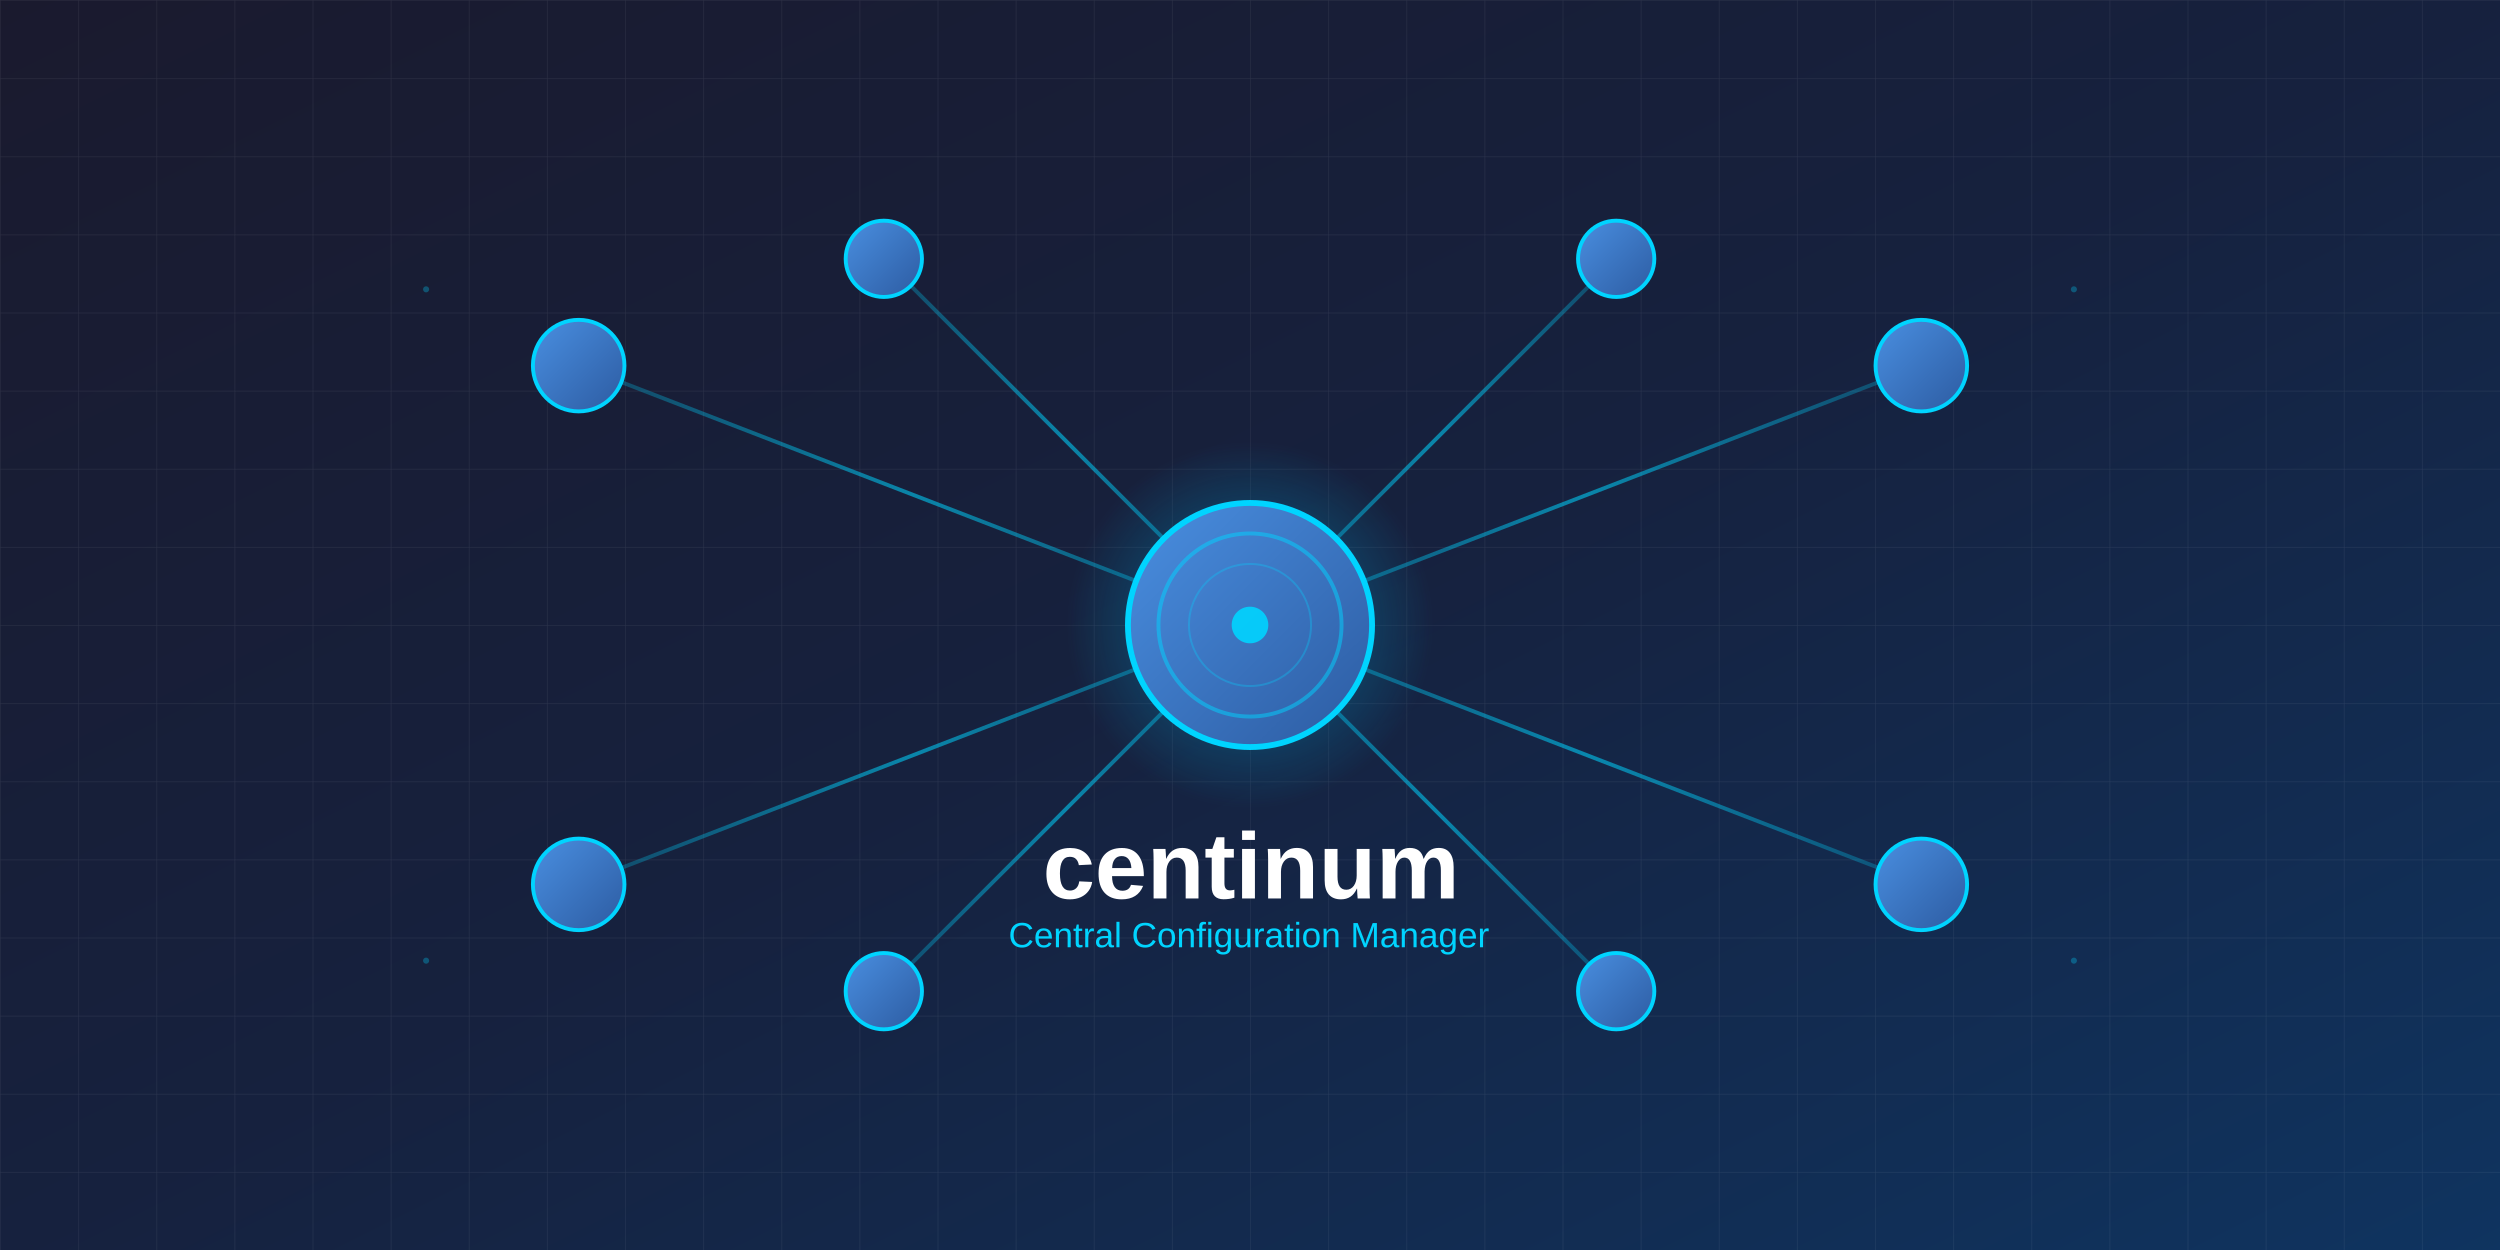
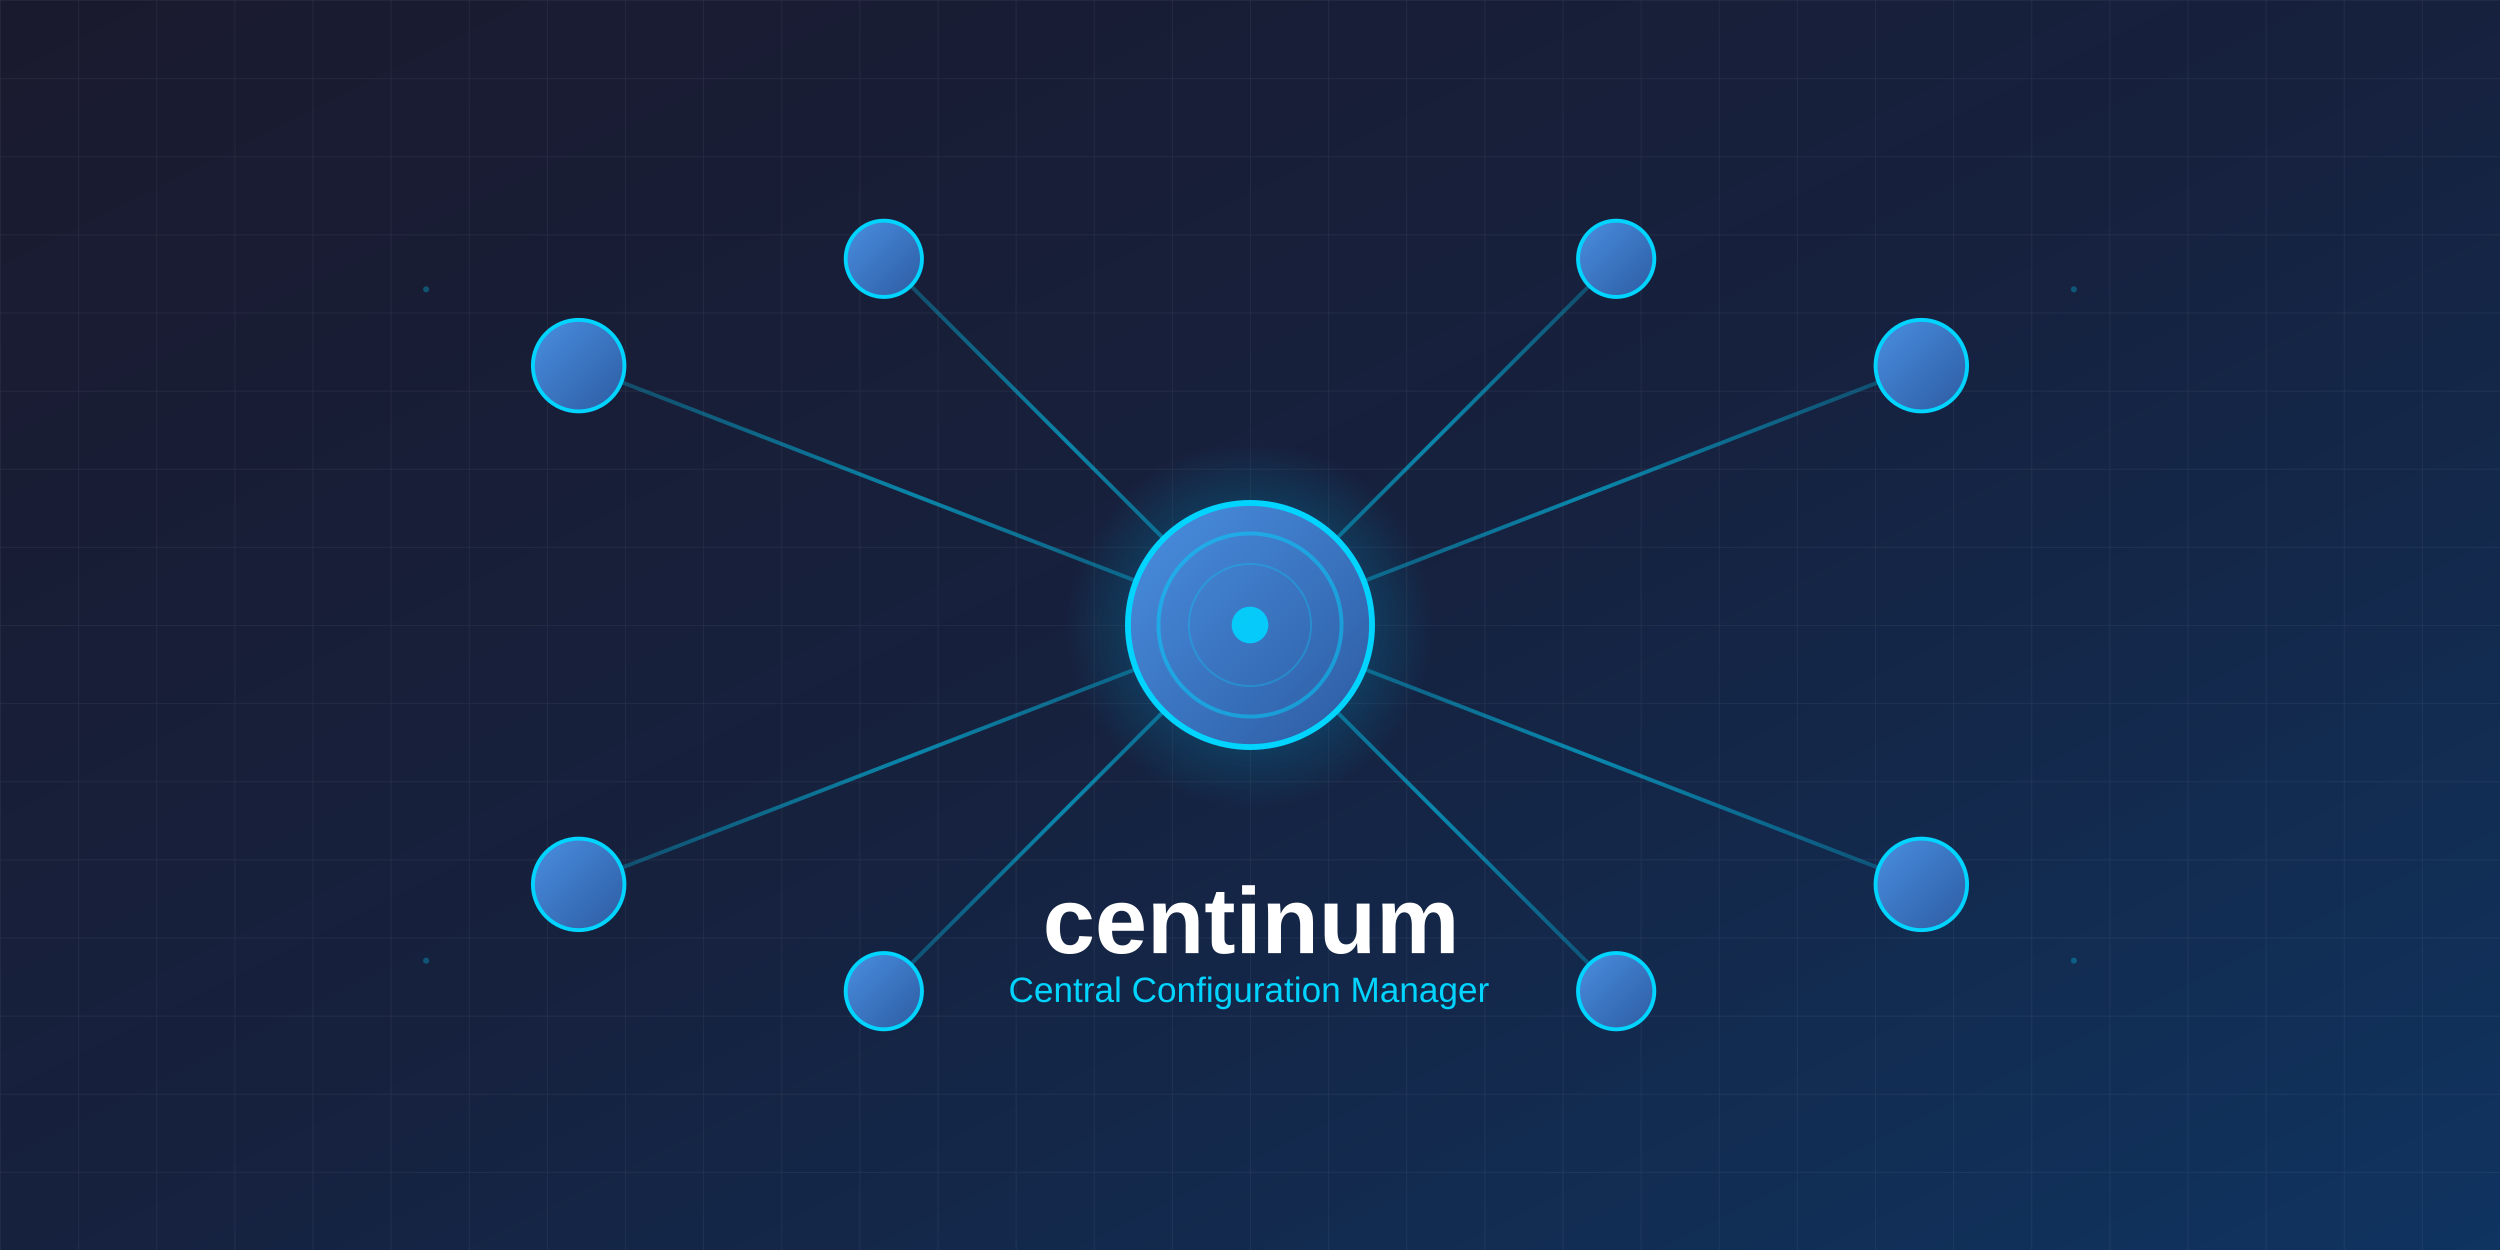
<svg xmlns="http://www.w3.org/2000/svg" xmlns:xlink="http://www.w3.org/1999/xlink" width="1280" height="640" viewBox="0 0 1280 640" version="1.1" id="svg36">
  <defs id="defs11">
    <linearGradient id="bgGradient" x1="0%" y1="0%" x2="100%" y2="100%">
      <stop offset="0%" style="stop-color:#1a1a2e;stop-opacity:1" id="stop1" />
      <stop offset="50%" style="stop-color:#16213e;stop-opacity:1" id="stop2" />
      <stop offset="100%" style="stop-color:#0f3460;stop-opacity:1" id="stop3" />
    </linearGradient>
    <radialGradient id="glowGradient" cx="640" cy="320" r="120" fx="640" fy="320" gradientUnits="userSpaceOnUse" gradientTransform="matrix(0.7811811,0,0,0.7811811,140.0441,70.02206)">
      <stop offset="0%" style="stop-color:#00d4ff;stop-opacity:0.8" id="stop4" />
      <stop offset="70%" style="stop-color:#0099cc;stop-opacity:0.3" id="stop5" />
      <stop offset="100%" style="stop-color:#0099cc;stop-opacity:0" id="stop6" />
    </radialGradient>
    <linearGradient id="nodeGradient" x1="0%" y1="0%" x2="100%" y2="100%">
      <stop offset="0%" style="stop-color:#4a90e2;stop-opacity:1" id="stop7" />
      <stop offset="100%" style="stop-color:#2c5aa0;stop-opacity:1" id="stop8" />
    </linearGradient>
    <linearGradient id="lineGradient" x1="0%" y1="0%" x2="100%" y2="0%">
      <stop offset="0%" style="stop-color:#00d4ff;stop-opacity:0.3" id="stop9" />
      <stop offset="50%" style="stop-color:#00d4ff;stop-opacity:0.8" id="stop10" />
      <stop offset="100%" style="stop-color:#00d4ff;stop-opacity:0.3" id="stop11" />
    </linearGradient>
    <linearGradient xlink:href="#nodeGradient" id="linearGradient1" x1="558.08" y1="238.08" x2="721.92" y2="401.92" gradientUnits="userSpaceOnUse" gradientTransform="matrix(0.7811811,0,0,0.7811811,140.0441,70.02206)" />
    <linearGradient xlink:href="#nodeGradient" id="linearGradient2" x1="373.72" y1="53.72" x2="426.28" y2="106.28" gradientUnits="userSpaceOnUse" />
    <linearGradient xlink:href="#nodeGradient" id="linearGradient3" x1="853.72" y1="53.72" x2="906.28" y2="106.28" gradientUnits="userSpaceOnUse" />
    <linearGradient xlink:href="#nodeGradient" id="linearGradient4" x1="168.72" y1="118.72" x2="231.28" y2="181.28" gradientUnits="userSpaceOnUse" />
    <linearGradient xlink:href="#nodeGradient" id="linearGradient5" x1="1048.72" y1="118.72" x2="1111.28" y2="181.28" gradientUnits="userSpaceOnUse" />
    <linearGradient xlink:href="#nodeGradient" id="linearGradient6" x1="168.72" y1="458.72" x2="231.28" y2="521.28" gradientUnits="userSpaceOnUse" />
    <linearGradient xlink:href="#nodeGradient" id="linearGradient7" x1="1048.72" y1="458.72" x2="1111.28" y2="521.28" gradientUnits="userSpaceOnUse" />
    <linearGradient xlink:href="#nodeGradient" id="linearGradient8" x1="373.72" y1="533.72" x2="426.28" y2="586.28" gradientUnits="userSpaceOnUse" />
    <linearGradient xlink:href="#nodeGradient" id="linearGradient9" x1="853.72" y1="533.72" x2="906.28" y2="586.28" gradientUnits="userSpaceOnUse" />
    <linearGradient xlink:href="#lineGradient" id="linearGradient10" x1="124.767" y1="237.984" x2="400.466" y2="237.984" gradientTransform="scale(1.599291,0.6252771)" gradientUnits="userSpaceOnUse" />
    <linearGradient xlink:href="#lineGradient" id="linearGradient11" x1="124.767" y1="509.863" x2="400.466" y2="509.863" gradientTransform="scale(1.599291,0.6252771)" gradientUnits="userSpaceOnUse" />
    <linearGradient xlink:href="#lineGradient" id="linearGradient12" x1="399.889" y1="237.984" x2="675.588" y2="237.984" gradientTransform="scale(1.599291,0.6252771)" gradientUnits="userSpaceOnUse" />
    <linearGradient xlink:href="#lineGradient" id="linearGradient13" x1="399.889" y1="509.863" x2="675.588" y2="509.863" gradientTransform="scale(1.599291,0.6252771)" gradientUnits="userSpaceOnUse" />
    <linearGradient xlink:href="#lineGradient" id="linearGradient14" x1="399.095" y1="79.095" x2="640.905" y2="79.095" gradientUnits="userSpaceOnUse" />
    <linearGradient xlink:href="#lineGradient" id="linearGradient15" x1="639.095" y1="79.095" x2="880.905" y2="79.095" gradientUnits="userSpaceOnUse" />
    <linearGradient xlink:href="#lineGradient" id="linearGradient16" x1="399.095" y1="319.095" x2="640.905" y2="319.095" gradientUnits="userSpaceOnUse" />
    <linearGradient xlink:href="#lineGradient" id="linearGradient17" x1="639.095" y1="319.095" x2="880.905" y2="319.095" gradientUnits="userSpaceOnUse" />
    <linearGradient xlink:href="#lineGradient" id="linearGradient18" x1="147.569" y1="106.95" x2="799.058" y2="106.95" gradientTransform="scale(1.352169,0.7395528)" gradientUnits="userSpaceOnUse" />
  </defs>
  <rect width="1280" height="640" fill="url(#bgGradient)" id="rect11" />
  <pattern id="grid" width="40" height="40" patternUnits="userSpaceOnUse">
    <path d="M 40 0 L 0 0 0 40" fill="none" stroke="#ffffff" stroke-width="0.5" opacity="0.1" id="path11" />
  </pattern>
  <rect width="1280" height="640" fill="url(#grid)" id="rect12" />
  <circle cx="640" cy="320" r="93.742" fill="url(#glowGradient)" opacity="0.6" id="circle12" style="fill:url(#glowGradient);stroke-width:1" />
  <g stroke="url(#lineGradient)" stroke-width="2.56" fill="none" opacity="0.7" id="g19" transform="matrix(0.7811811,0,0,0.7811811,140.0441,70.02206)" style="stroke:url(#linearGradient18)">
    <line x1="640" y1="320" x2="200" y2="150" id="line12" style="stroke:url(#linearGradient10);stroke-width:2.56" />
    <line x1="640" y1="320" x2="200" y2="490" id="line13" style="stroke:url(#linearGradient11);stroke-width:2.56" />
    <line x1="640" y1="320" x2="1080" y2="150" id="line14" style="stroke:url(#linearGradient12);stroke-width:2.56" />
    <line x1="640" y1="320" x2="1080" y2="490" id="line15" style="stroke:url(#linearGradient13);stroke-width:2.56" />
    <line x1="640" y1="320" x2="400" y2="80" id="line16" style="stroke:url(#linearGradient14);stroke-width:2.56" />
    <line x1="640" y1="320" x2="880" y2="80" id="line17" style="stroke:url(#linearGradient15);stroke-width:2.56" />
    <line x1="640" y1="320" x2="400" y2="560" id="line18" style="stroke:url(#linearGradient16);stroke-width:2.56" />
    <line x1="640" y1="320" x2="880" y2="560" id="line19" style="stroke:url(#linearGradient17);stroke-width:2.56" />
  </g>
  <g id="g26" transform="matrix(0.7811811,0,0,0.7811811,140.0441,70.02206)" style="stroke-width:1.28">
    <circle cx="400" cy="80" r="25" fill="url(#nodeGradient)" stroke="#00d4ff" stroke-width="2.56" id="circle19" style="fill:url(#linearGradient2)" />
    <circle cx="880" cy="80" r="25" fill="url(#nodeGradient)" stroke="#00d4ff" stroke-width="2.56" id="circle20" style="fill:url(#linearGradient3)" />
    <circle cx="200" cy="150" r="30" fill="url(#nodeGradient)" stroke="#00d4ff" stroke-width="2.56" id="circle21" style="fill:url(#linearGradient4)" />
    <circle cx="1080" cy="150" r="30" fill="url(#nodeGradient)" stroke="#00d4ff" stroke-width="2.56" id="circle22" style="fill:url(#linearGradient5)" />
    <circle cx="200" cy="490" r="30" fill="url(#nodeGradient)" stroke="#00d4ff" stroke-width="2.56" id="circle23" style="fill:url(#linearGradient6)" />
    <circle cx="1080" cy="490" r="30" fill="url(#nodeGradient)" stroke="#00d4ff" stroke-width="2.56" id="circle24" style="fill:url(#linearGradient7)" />
    <circle cx="400" cy="560" r="25" fill="url(#nodeGradient)" stroke="#00d4ff" stroke-width="2.56" id="circle25" style="fill:url(#linearGradient8)" />
    <circle cx="880" cy="560" r="25" fill="url(#nodeGradient)" stroke="#00d4ff" stroke-width="2.56" id="circle26" style="fill:url(#linearGradient9)" />
  </g>
  <circle cx="640" cy="320" r="62.494" fill="url(#nodeGradient)" stroke="#00d4ff" stroke-width="3" id="circle27" style="fill:url(#linearGradient1)" />
  <circle cx="640" cy="320" r="46.871" fill="none" stroke="#00d4ff" stroke-width="2" opacity="0.5" id="circle28" />
  <circle cx="640" cy="320" r="31.247" fill="none" stroke="#00d4ff" stroke-width="1" opacity="0.3" id="circle29" />
  <circle cx="640" cy="320" r="9.374" fill="#00d4ff" opacity="0.9" id="circle30" style="stroke-width:1" />
-   <text x="640.562" y="460" font-family="Arial, sans-serif" font-size="48px" font-weight="bold" fill="#ffffff" text-anchor="middle" id="text30">centinum</text>
-   <text x="639.429" y="485" font-family="Arial, sans-serif" font-size="18px" fill="#00d4ff" text-anchor="middle" id="text31">Central Configuration Manager</text>
+   <text x="640.562" y="488" font-family="Arial, sans-serif" font-size="48px" font-weight="bold" fill="#ffffff" text-anchor="middle" id="text30">centinum</text>
+   <text x="639.429" y="513" font-family="Arial, sans-serif" font-size="18px" fill="#00d4ff" text-anchor="middle" id="text31">Central Configuration Manager</text>
  <g opacity="0.3" id="g35" transform="matrix(0.7811811,0,0,0.7811811,140.0441,70.02206)" style="stroke-width:1.28">
    <circle cx="100" cy="100" r="2" fill="#00d4ff" id="circle32" style="stroke-width:1.28" />
    <circle cx="1180" cy="100" r="2" fill="#00d4ff" id="circle33" style="stroke-width:1.28" />
    <circle cx="100" cy="540" r="2" fill="#00d4ff" id="circle34" style="stroke-width:1.28" />
    <circle cx="1180" cy="540" r="2" fill="#00d4ff" id="circle35" style="stroke-width:1.28" />
  </g>
  <circle cx="640" cy="320" r="62.494" fill="none" stroke="#00d4ff" stroke-width="2" opacity="0.4" id="circle36">
    <animate attributeName="r" values="80;100;80" dur="3s" repeatCount="indefinite" />
    <animate attributeName="opacity" values="0.4;0.1;0.4" dur="3s" repeatCount="indefinite" />
  </circle>
</svg>
